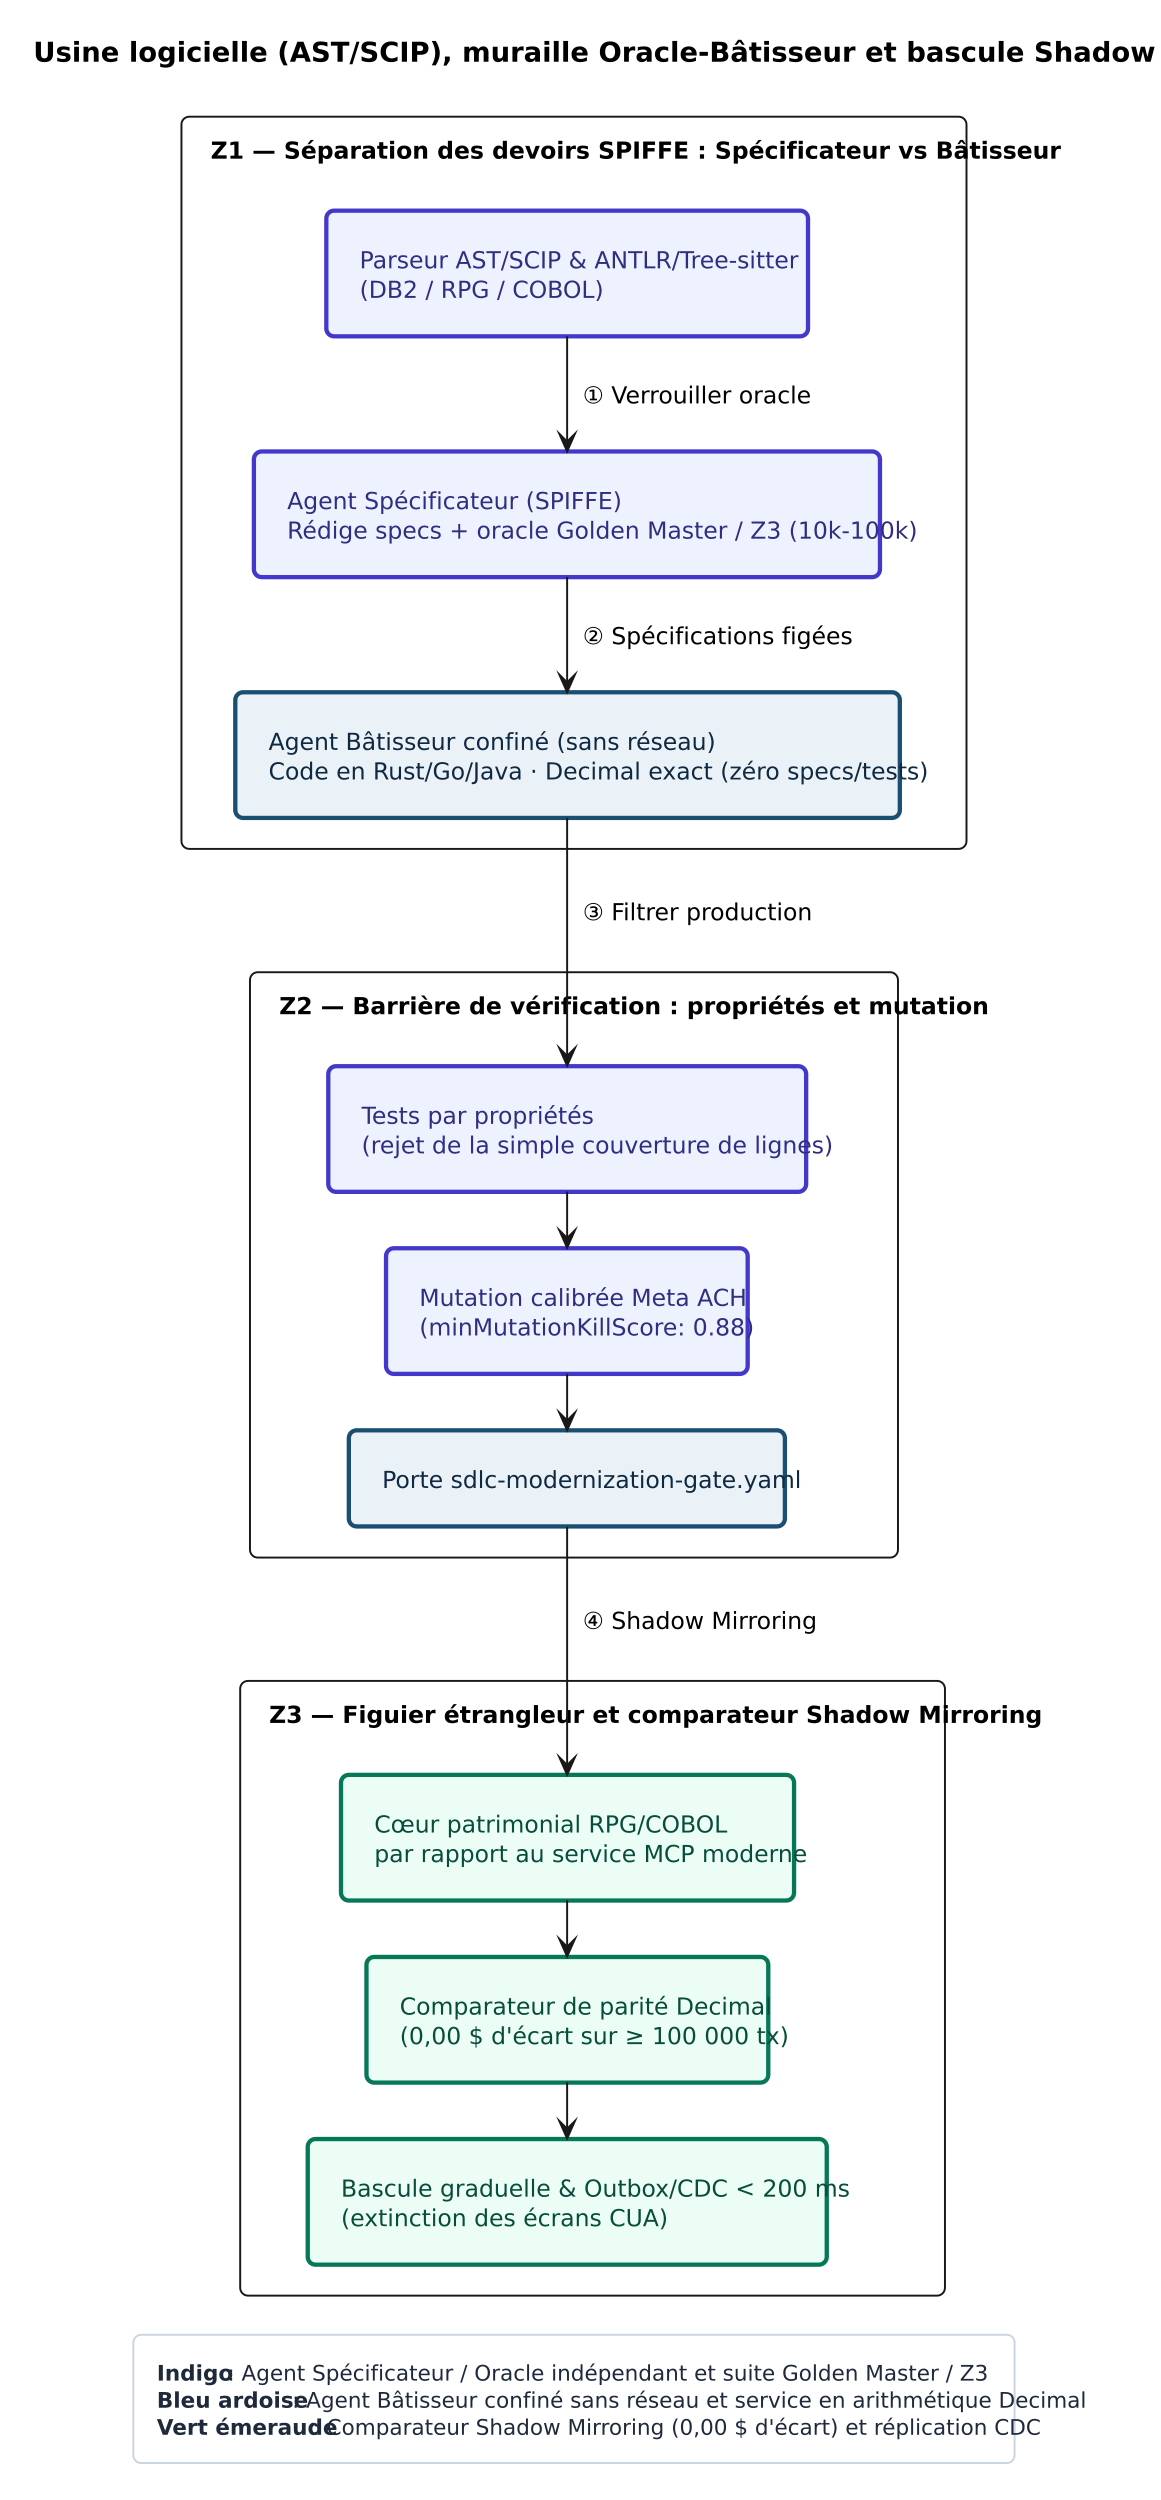
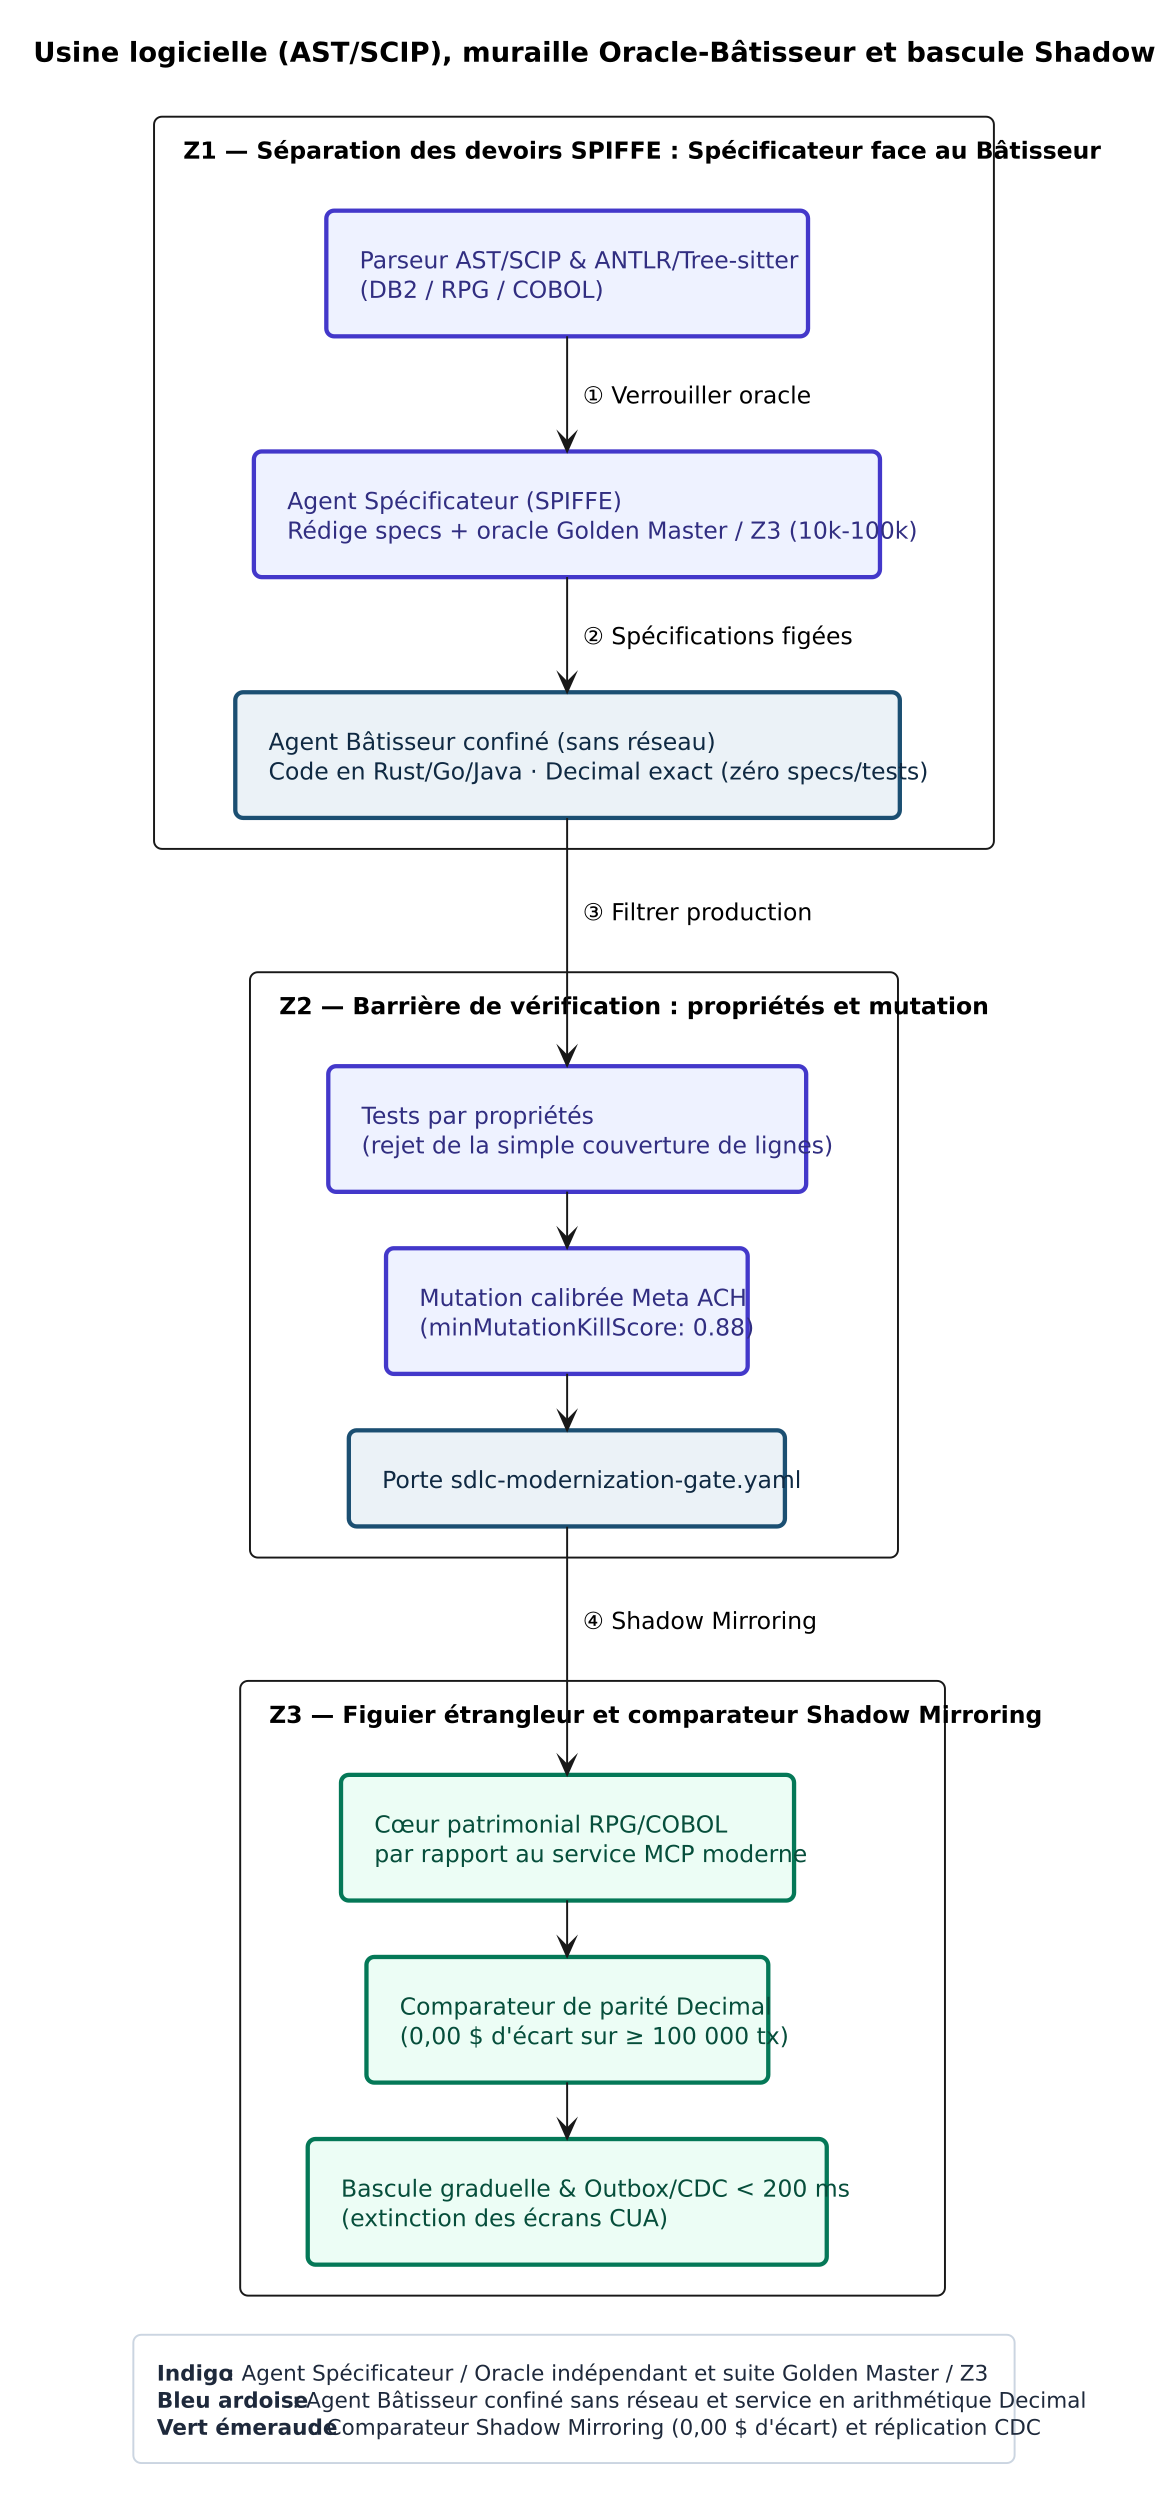
<svg xmlns="http://www.w3.org/2000/svg" version="1.1" data-diagram-type="DESCRIPTION" style="width:593px;height:1277px;background:#FFFFFF;" width="593px" height="1277px" viewBox="0 0 593 1277" zoomAndPan="magnify" preserveAspectRatio="none" contentStyleType="text/css">
  <defs />
  <g font-family="sans-serif" lengthAdjust="spacing">
    <g class="title" data-source-line="27">
      <text x="17" y="31.533" fill="#000" font-size="14" textLength="552.371" font-weight="700" font-family="'DejaVu Sans'">Usine logicielle (AST/SCIP), muraille Oracle-Bâtisseur et bascule Shadow Mirroring</text>
    </g>
-     <g class="cluster" data-qualified-name="Z1 . S.paration des devoirs SPIFFE . Sp.cificateur vs B.tisseur" id="ent0001" data-source-line="29">
-       <rect x="92.686" y="59.609" width="401" height="374" fill="none" style="stroke:#181818;stroke-width:1;" rx="4" ry="4" />
-       <text x="107.602" y="81.066" fill="#000" font-size="12" textLength="371.168" font-weight="700" font-family="'DejaVu Sans'">Z1 — Séparation des devoirs SPIFFE : Spécificateur vs Bâtisseur</text>
+     <g class="cluster" data-qualified-name="Z1 . S.paration des devoirs SPIFFE . Sp.cificateur face au B.tisseur" id="ent0001" data-source-line="29">
+       <rect x="78.686" y="59.609" width="429" height="374" fill="none" style="stroke:#181818;stroke-width:1;" rx="4" ry="4" />
+       <text x="93.598" y="81.066" fill="#000" font-size="12" textLength="399.176" font-weight="700" font-family="'DejaVu Sans'">Z1 — Séparation des devoirs SPIFFE : Spécificateur face au Bâtisseur</text>
    </g>
    <g class="cluster" data-qualified-name="Z2 . Barri.re de v.rification . propri.t.s et mutation" id="ent0007" data-source-line="37">
      <rect x="127.686" y="496.609" width="331" height="299" fill="none" style="stroke:#181818;stroke-width:1;" rx="4" ry="4" />
      <text x="142.629" y="518.066" fill="#000" font-size="12" textLength="301.113" font-weight="700" font-family="'DejaVu Sans'">Z2 — Barrière de vérification : propriétés et mutation</text>
    </g>
    <g class="cluster" data-qualified-name="Z3 . Figuier .trangleur et comparateur Shadow Mirroring" id="ent0014" data-source-line="46">
      <rect x="122.686" y="858.609" width="360" height="314" fill="none" style="stroke:#181818;stroke-width:1;" rx="4" ry="4" />
      <text x="137.472" y="880.066" fill="#000" font-size="12" textLength="330.428" font-weight="700" font-family="'DejaVu Sans'">Z3 — Figuier étrangleur et comparateur Shadow Mirroring</text>
    </g>
-     <g class="entity" data-qualified-name="Z1 . S.paration des devoirs SPIFFE . Sp.cificateur vs B.tisseur.N1" id="ent0002" data-source-line="30">
+     <g class="entity" data-qualified-name="Z1 . S.paration des devoirs SPIFFE . Sp.cificateur face au B.tisseur.N1" id="ent0002" data-source-line="30">
      <rect x="166.686" y="107.609" width="246.051" height="64.188" fill="#EEF2FF" style="stroke:#4338CA;stroke-width:2.2;" rx="4" ry="4" />
      <text x="183.686" y="137.066" fill="#312E81" font-size="12" textLength="212.051" font-family="'DejaVu Sans'">Parseur AST/SCIP &amp; ANTLR/Tree-sitter</text>
      <text x="183.686" y="152.16" fill="#312E81" font-size="12" textLength="119.355" font-family="'DejaVu Sans'">(DB2 / RPG / COBOL)</text>
    </g>
-     <g class="entity" data-qualified-name="Z1 . S.paration des devoirs SPIFFE . Sp.cificateur vs B.tisseur.N2" id="ent0003" data-source-line="31">
+     <g class="entity" data-qualified-name="Z1 . S.paration des devoirs SPIFFE . Sp.cificateur face au B.tisseur.N2" id="ent0003" data-source-line="31">
      <rect x="129.686" y="230.609" width="319.803" height="64.188" fill="#EEF2FF" style="stroke:#4338CA;stroke-width:2.2;" rx="4" ry="4" />
      <text x="146.686" y="260.066" fill="#312E81" font-size="12" textLength="157.395" font-family="'DejaVu Sans'">Agent Spécificateur (SPIFFE)</text>
      <text x="146.686" y="275.16" fill="#312E81" font-size="12" textLength="285.803" font-family="'DejaVu Sans'">Rédige specs + oracle Golden Master / Z3 (10k-100k)</text>
    </g>
-     <g class="entity" data-qualified-name="Z1 . S.paration des devoirs SPIFFE . Sp.cificateur vs B.tisseur.N3" id="ent0004" data-source-line="32">
+     <g class="entity" data-qualified-name="Z1 . S.paration des devoirs SPIFFE . Sp.cificateur face au B.tisseur.N3" id="ent0004" data-source-line="32">
      <rect x="120.186" y="353.609" width="339.449" height="64.188" fill="#EBF2F7" style="stroke:#1B4F72;stroke-width:2.2;" rx="4" ry="4" />
      <text x="137.186" y="383.066" fill="#0F2942" font-size="12" textLength="203.443" font-family="'DejaVu Sans'">Agent Bâtisseur confiné (sans réseau)</text>
      <text x="137.186" y="398.16" fill="#0F2942" font-size="12" textLength="305.449" font-family="'DejaVu Sans'">Code en Rust/Go/Java · Decimal exact (zéro specs/tests)</text>
    </g>
    <g class="entity" data-qualified-name="Z2 . Barri.re de v.rification . propri.t.s et mutation.N4" id="ent0008" data-source-line="38">
      <rect x="167.686" y="544.609" width="244.1" height="64.188" fill="#EEF2FF" style="stroke:#4338CA;stroke-width:2.2;" rx="4" ry="4" />
      <text x="184.686" y="574.066" fill="#312E81" font-size="12" textLength="106.711" font-family="'DejaVu Sans'">Tests par propriétés</text>
      <text x="184.686" y="589.16" fill="#312E81" font-size="12" textLength="210.1" font-family="'DejaVu Sans'">(rejet de la simple couverture de lignes)</text>
    </g>
    <g class="entity" data-qualified-name="Z2 . Barri.re de v.rification . propri.t.s et mutation.N5" id="ent0009" data-source-line="39">
      <rect x="197.186" y="637.609" width="184.727" height="64.188" fill="#EEF2FF" style="stroke:#4338CA;stroke-width:2.2;" rx="4" ry="4" />
      <text x="214.186" y="667.066" fill="#312E81" font-size="12" textLength="150.064" font-family="'DejaVu Sans'">Mutation calibrée Meta ACH</text>
      <text x="214.186" y="682.16" fill="#312E81" font-size="12" textLength="150.727" font-family="'DejaVu Sans'">(minMutationKillScore: 0.88)</text>
    </g>
    <g class="entity" data-qualified-name="Z2 . Barri.re de v.rification . propri.t.s et mutation.N6" id="ent0010" data-source-line="40">
      <rect x="178.186" y="730.609" width="222.748" height="49.094" fill="#EBF2F7" style="stroke:#1B4F72;stroke-width:2.2;" rx="4" ry="4" />
      <text x="195.186" y="760.066" fill="#0F2942" font-size="12" textLength="188.748" font-family="'DejaVu Sans'">Porte sdlc-modernization-gate.yaml</text>
    </g>
    <g class="entity" data-qualified-name="Z3 . Figuier .trangleur et comparateur Shadow Mirroring.N7" id="ent0015" data-source-line="47">
      <rect x="174.186" y="906.609" width="231.42" height="64.188" fill="#ECFDF5" style="stroke:#047857;stroke-width:2.2;" rx="4" ry="4" />
      <text x="191.186" y="936.066" fill="#064E3B" font-size="12" textLength="167.373" font-family="'DejaVu Sans'">Cœur patrimonial RPG/COBOL</text>
      <text x="191.186" y="951.16" fill="#064E3B" font-size="12" textLength="197.42" font-family="'DejaVu Sans'">par rapport au service MCP moderne</text>
    </g>
    <g class="entity" data-qualified-name="Z3 . Figuier .trangleur et comparateur Shadow Mirroring.N8" id="ent0016" data-source-line="48">
      <rect x="187.186" y="999.609" width="205.252" height="64.188" fill="#ECFDF5" style="stroke:#047857;stroke-width:2.2;" rx="4" ry="4" />
      <text x="204.186" y="1029.066" fill="#064E3B" font-size="12" textLength="166.74" font-family="'DejaVu Sans'">Comparateur de parité Decimal</text>
      <text x="204.186" y="1044.16" fill="#064E3B" font-size="12" textLength="171.252" font-family="'DejaVu Sans'">(0,00 $ d'écart sur ≥ 100 000 tx)</text>
    </g>
    <g class="entity" data-qualified-name="Z3 . Figuier .trangleur et comparateur Shadow Mirroring.N9" id="ent0017" data-source-line="49">
      <rect x="157.186" y="1092.609" width="265.117" height="64.188" fill="#ECFDF5" style="stroke:#047857;stroke-width:2.2;" rx="4" ry="4" />
      <text x="174.186" y="1122.066" fill="#064E3B" font-size="12" textLength="231.117" font-family="'DejaVu Sans'">Bascule graduelle &amp; Outbox/CDC &lt; 200 ms</text>
      <text x="174.186" y="1137.16" fill="#064E3B" font-size="12" textLength="149.391" font-family="'DejaVu Sans'">(extinction des écrans CUA)</text>
    </g>
    <g class="link" data-entity-1="ent0002" data-entity-2="ent0003" id="lnk5" data-source-line="33" data-link-type="dependency">
      <path d="M289.686,171.769 C289.686,189.839 289.686,207.509 289.686,225.559" style="stroke:#181818;stroke-width:1;" fill="none" id="N1-to-N2" />
      <polygon points="289.686,230.559,293.686,221.559,289.686,225.559,285.686,221.559,289.686,230.559" fill="#181818" style="stroke:#181818;stroke-width:1;stroke-linejoin:miter;stroke-miterlimit:10;" />
      <text x="297.686" y="206.066" fill="#000" font-size="12" textLength="104.373" font-family="'DejaVu Sans'">① Verrouiller oracle</text>
    </g>
    <g class="link" data-entity-1="ent0003" data-entity-2="ent0004" id="lnk6" data-source-line="34" data-link-type="dependency">
      <path d="M289.686,294.769 C289.686,312.839 289.686,330.509 289.686,348.559" style="stroke:#181818;stroke-width:1;" fill="none" id="N2-to-N3" />
      <polygon points="289.686,353.559,293.686,344.559,289.686,348.559,285.686,344.559,289.686,353.559" fill="#181818" style="stroke:#181818;stroke-width:1;stroke-linejoin:miter;stroke-miterlimit:10;" />
      <text x="297.686" y="329.066" fill="#000" font-size="12" textLength="123.064" font-family="'DejaVu Sans'">② Spécifications figées</text>
    </g>
    <g class="link" data-entity-1="ent0004" data-entity-2="ent0008" id="lnk11" data-source-line="41" data-link-type="dependency">
      <path d="M289.686,417.819 C289.686,452.839 289.686,504.319 289.686,539.349" style="stroke:#181818;stroke-width:1;" fill="none" id="N3-to-N4" />
      <polygon points="289.686,544.349,293.686,535.349,289.686,539.349,285.686,535.349,289.686,544.349" fill="#181818" style="stroke:#181818;stroke-width:1;stroke-linejoin:miter;stroke-miterlimit:10;" />
      <text x="297.686" y="470.066" fill="#000" font-size="12" textLength="103.705" font-family="'DejaVu Sans'">③ Filtrer production</text>
    </g>
    <g class="link" data-entity-1="ent0008" data-entity-2="ent0009" id="lnk12" data-source-line="42" data-link-type="dependency">
      <path d="M289.686,608.669 C289.686,617.939 289.686,623.099 289.686,632.379" style="stroke:#181818;stroke-width:1;" fill="none" id="N4-to-N5" />
      <polygon points="289.686,637.379,293.686,628.379,289.686,632.379,285.686,628.379,289.686,637.379" fill="#181818" style="stroke:#181818;stroke-width:1;stroke-linejoin:miter;stroke-miterlimit:10;" />
    </g>
    <g class="link" data-entity-1="ent0009" data-entity-2="ent0010" id="lnk13" data-source-line="43" data-link-type="dependency">
      <path d="M289.686,701.699 C289.686,711.249 289.686,716.599 289.686,725.559" style="stroke:#181818;stroke-width:1;" fill="none" id="N5-to-N6" />
      <polygon points="289.686,730.559,293.686,721.559,289.686,725.559,285.686,721.559,289.686,730.559" fill="#181818" style="stroke:#181818;stroke-width:1;stroke-linejoin:miter;stroke-miterlimit:10;" />
    </g>
    <g class="link" data-entity-1="ent0010" data-entity-2="ent0015" id="lnk18" data-source-line="50" data-link-type="dependency">
      <path d="M289.686,779.839 C289.686,812.319 289.686,865.669 289.686,901.579" style="stroke:#181818;stroke-width:1;" fill="none" id="N6-to-N7" />
      <polygon points="289.686,906.579,293.686,897.579,289.686,901.579,285.686,897.579,289.686,906.579" fill="#181818" style="stroke:#181818;stroke-width:1;stroke-linejoin:miter;stroke-miterlimit:10;" />
      <text x="297.686" y="832.066" fill="#000" font-size="12" textLength="107.707" font-family="'DejaVu Sans'">④ Shadow Mirroring</text>
    </g>
    <g class="link" data-entity-1="ent0015" data-entity-2="ent0016" id="lnk19" data-source-line="51" data-link-type="dependency">
      <path d="M289.686,970.669 C289.686,979.939 289.686,985.099 289.686,994.379" style="stroke:#181818;stroke-width:1;" fill="none" id="N7-to-N8" />
      <polygon points="289.686,999.379,293.686,990.379,289.686,994.379,285.686,990.379,289.686,999.379" fill="#181818" style="stroke:#181818;stroke-width:1;stroke-linejoin:miter;stroke-miterlimit:10;" />
    </g>
    <g class="link" data-entity-1="ent0016" data-entity-2="ent0017" id="lnk20" data-source-line="52" data-link-type="dependency">
      <path d="M289.686,1063.669 C289.686,1072.939 289.686,1078.099 289.686,1087.379" style="stroke:#181818;stroke-width:1;" fill="none" id="N8-to-N9" />
      <polygon points="289.686,1092.379,293.686,1083.379,289.686,1087.379,285.686,1083.379,289.686,1092.379" fill="#181818" style="stroke:#181818;stroke-width:1;stroke-linejoin:miter;stroke-miterlimit:10;" />
    </g>
    <g class="legend" data-source-line="55">
      <rect x="68.112" y="1192.609" width="450.148" height="65.508" fill="none" style="stroke:#CBD5E1;stroke-width:1;" rx="4" ry="4" />
      <text x="80.112" y="1216.028" fill="#1E293B" font-size="11" textLength="32.989" font-weight="700" font-family="'DejaVu Sans'">Indigo</text>
      <text x="116.157" y="1216.028" fill="#1E293B" font-size="11" textLength="342.413" font-family="'DejaVu Sans'">: Agent Spécificateur / Oracle indépendant et suite Golden Master / Z3</text>
      <text x="80.112" y="1229.864" fill="#1E293B" font-size="11" textLength="66.021" font-weight="700" font-family="'DejaVu Sans'">Bleu ardoise</text>
      <text x="149.189" y="1229.864" fill="#1E293B" font-size="11" textLength="357.07" font-family="'DejaVu Sans'">: Agent Bâtisseur confiné sans réseau et service en arithmétique Decimal</text>
      <text x="80.112" y="1243.7" fill="#1E293B" font-size="11" textLength="76.425" font-weight="700" font-family="'DejaVu Sans'">Vert émeraude</text>
      <text x="159.593" y="1243.7" fill="#1E293B" font-size="11" textLength="328.571" font-family="'DejaVu Sans'">: Comparateur Shadow Mirroring (0,00 $ d'écart) et réplication CDC</text>
    </g>
  </g>
</svg>
